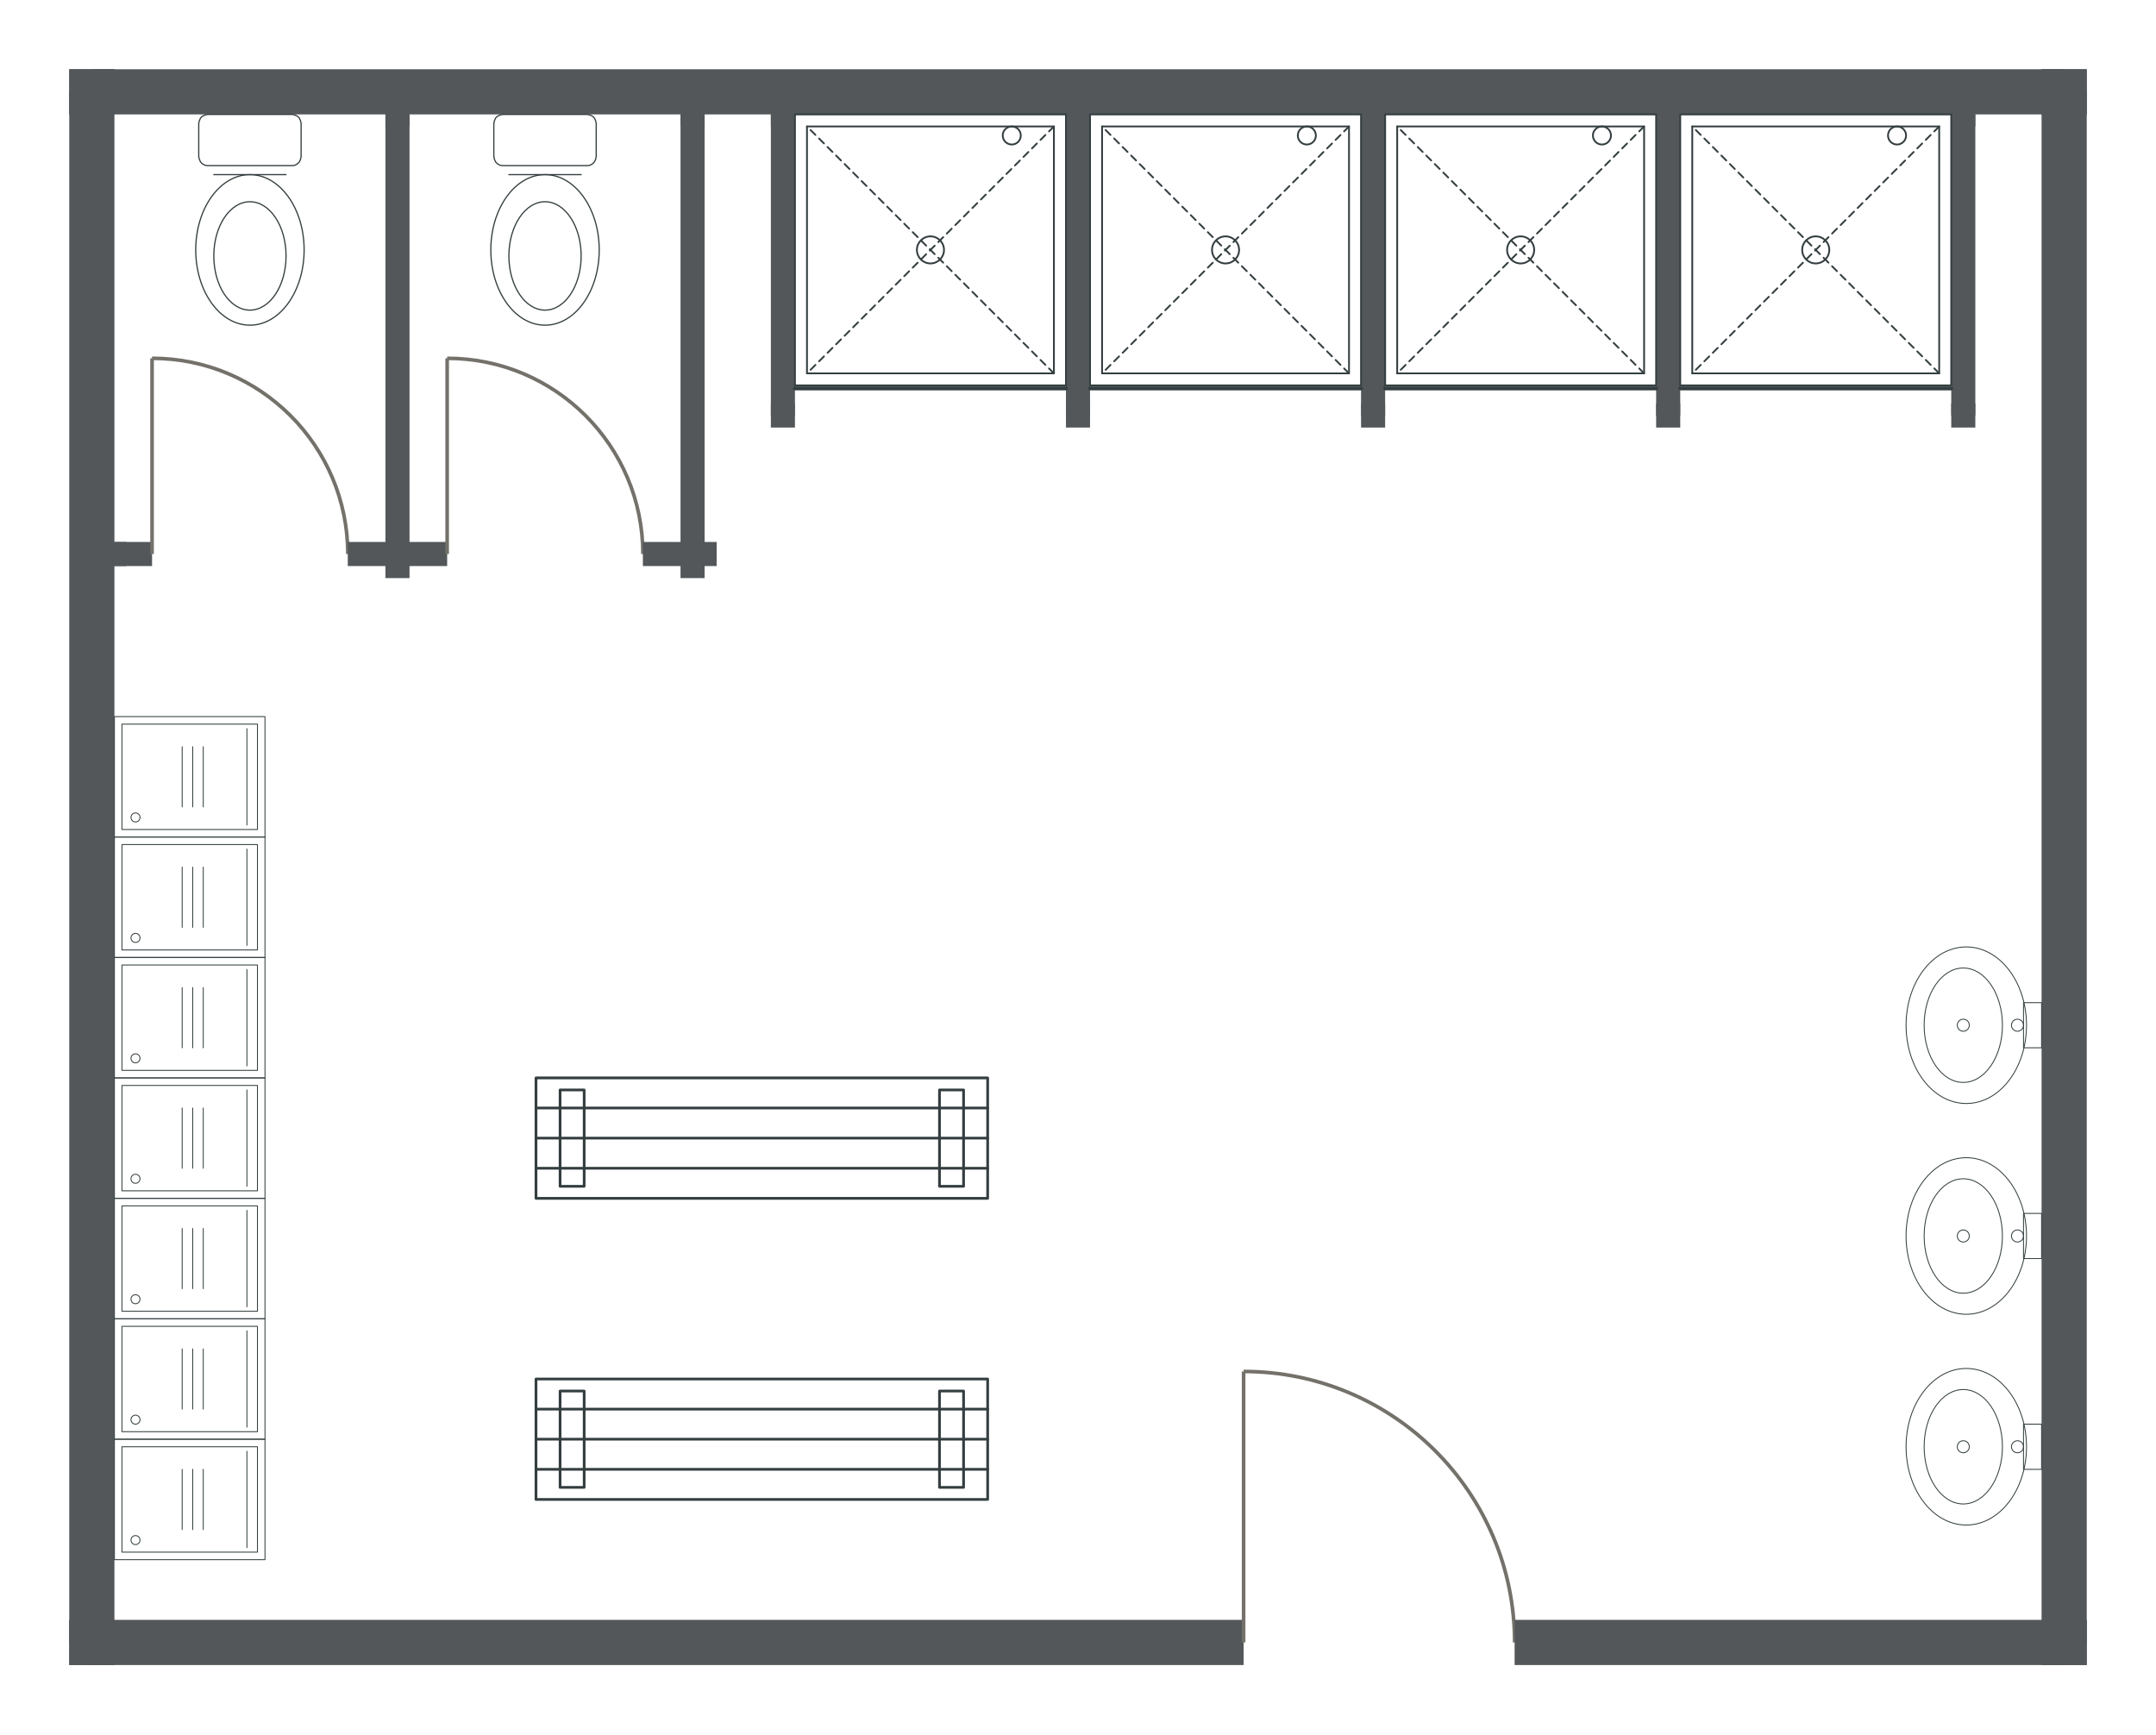
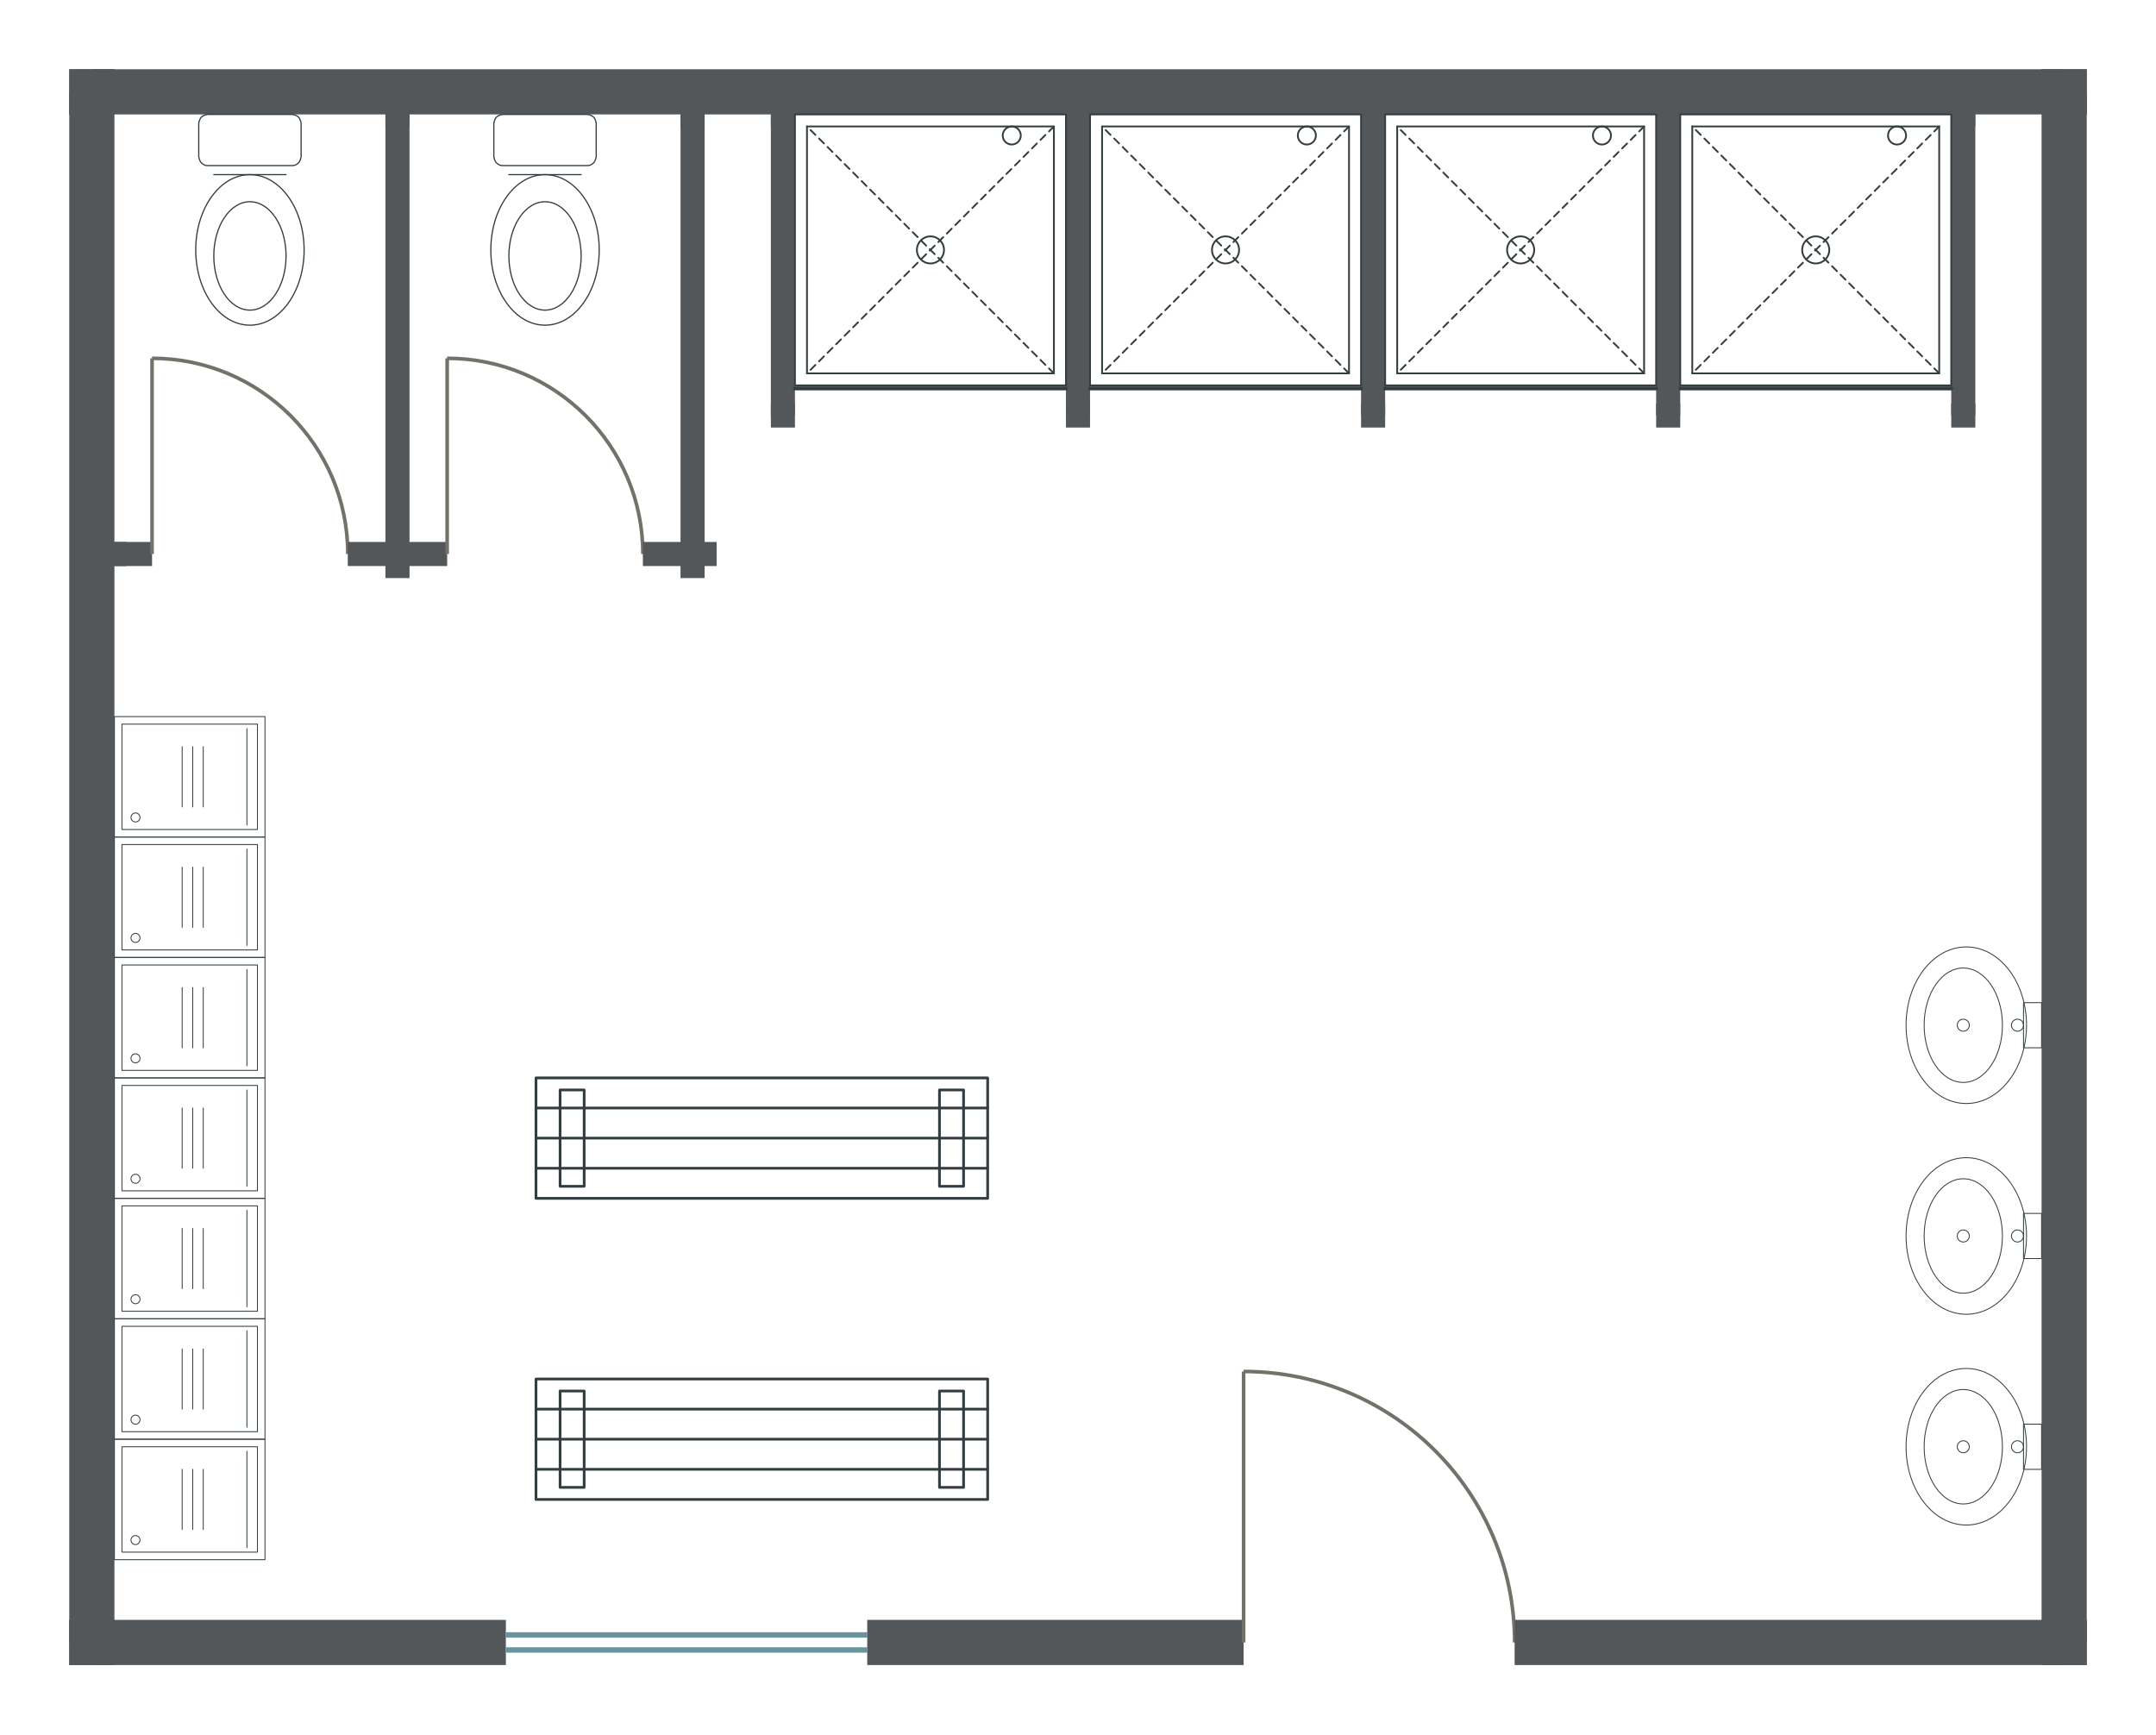
<svg xmlns="http://www.w3.org/2000/svg" viewBox="-0.23 -5.53 7.16 5.76" style="width:100%;height:142px;display:block;background:#f4efe3;border-radius:4px" role="img" aria-label="Planta arquitectónica">
  <line x1="0.075" y1="-0.075" x2="0.075" y2="-5.225" stroke="#53575a" stroke-width="0.15" stroke-linecap="butt" />
  <rect x="0" y="-0.15" width="0.15" height="0.15" fill="#53575a" />
  <rect x="0" y="-5.3" width="0.15" height="0.15" fill="#53575a" />
  <line x1="6.625" y1="-0.075" x2="6.625" y2="-5.225" stroke="#53575a" stroke-width="0.15" stroke-linecap="butt" />
  <rect x="6.55" y="-0.15" width="0.15" height="0.15" fill="#53575a" />
  <rect x="6.55" y="-5.3" width="0.15" height="0.15" fill="#53575a" />
-   <line x1="0.075" y1="-0.075" x2="3.9" y2="-0.075" stroke="#53575a" stroke-width="0.15" stroke-linecap="butt" />
+   <line x1="0.075" y1="-0.075" x2="1.45" y2="-0.075" stroke="#53575a" stroke-width="0.15" stroke-linecap="butt" />
+   <g transform="translate(1.45 -0.075) rotate(0)" stroke="#69949b" stroke-width=".018">
+     <path d="M0 -.025 H1.2 M0 .025 H1.2" />
+   </g>
+   <line x1="2.65" y1="-0.075" x2="3.9" y2="-0.075" stroke="#53575a" stroke-width="0.15" stroke-linecap="butt" />
  <g transform="translate(3.9 -0.075) rotate(0)" stroke="#74716b" stroke-width=".012" fill="none">
    <path d="M0 0 V-0.9 M0 -0.9 A0.9 0.9 0 0 1 0.9 0" />
  </g>
  <line x1="4.8" y1="-0.075" x2="6.625" y2="-0.075" stroke="#53575a" stroke-width="0.15" stroke-linecap="butt" />
  <rect x="0" y="-0.15" width="0.15" height="0.15" fill="#53575a" />
  <rect x="6.55" y="-0.15" width="0.15" height="0.15" fill="#53575a" />
  <line x1="0.075" y1="-5.225" x2="6.625" y2="-5.225" stroke="#53575a" stroke-width="0.15" stroke-linecap="butt" />
  <rect x="0" y="-5.3" width="0.15" height="0.15" fill="#53575a" />
  <rect x="6.55" y="-5.3" width="0.15" height="0.15" fill="#53575a" />
  <line x1="1.09" y1="-3.65" x2="1.09" y2="-5.15" stroke="#53575a" stroke-width="0.08" stroke-linecap="butt" />
  <rect x="1.05" y="-3.69" width="0.08" height="0.08" fill="#53575a" />
  <rect x="1.05" y="-5.19" width="0.08" height="0.08" fill="#53575a" />
  <line x1="2.07" y1="-3.65" x2="2.07" y2="-5.15" stroke="#53575a" stroke-width="0.08" stroke-linecap="butt" />
  <rect x="2.03" y="-3.69" width="0.08" height="0.08" fill="#53575a" />
  <rect x="2.03" y="-5.19" width="0.08" height="0.08" fill="#53575a" />
  <line x1="0.15" y1="-3.69" x2="0.275" y2="-3.69" stroke="#53575a" stroke-width="0.08" stroke-linecap="butt" />
  <g transform="translate(0.275 -3.69) rotate(0)" stroke="#74716b" stroke-width=".012" fill="none">
    <path d="M0 0 V-0.65 M0 -0.65 A0.65 0.65 0 0 1 0.65 0" />
  </g>
  <line x1="0.925" y1="-3.69" x2="1.255" y2="-3.69" stroke="#53575a" stroke-width="0.08" stroke-linecap="butt" />
  <g transform="translate(1.255 -3.69) rotate(0)" stroke="#74716b" stroke-width=".012" fill="none">
    <path d="M0 0 V-0.65 M0 -0.65 A0.65 0.65 0 0 1 0.65 0" />
  </g>
  <line x1="1.905" y1="-3.69" x2="2.11" y2="-3.69" stroke="#53575a" stroke-width="0.08" stroke-linecap="butt" />
  <rect x="0.11" y="-3.73" width="0.08" height="0.08" fill="#53575a" />
  <rect x="2.07" y="-3.73" width="0.08" height="0.08" fill="#53575a" />
  <line x1="2.37" y1="-4.15" x2="2.37" y2="-5.15" stroke="#53575a" stroke-width="0.08" stroke-linecap="butt" />
  <rect x="2.33" y="-4.19" width="0.08" height="0.08" fill="#53575a" />
  <rect x="2.33" y="-5.19" width="0.08" height="0.08" fill="#53575a" />
  <line x1="3.35" y1="-4.15" x2="3.35" y2="-5.15" stroke="#53575a" stroke-width="0.08" stroke-linecap="butt" />
  <rect x="3.31" y="-4.19" width="0.08" height="0.08" fill="#53575a" />
  <rect x="3.31" y="-5.19" width="0.08" height="0.08" fill="#53575a" />
  <line x1="4.33" y1="-4.15" x2="4.33" y2="-5.15" stroke="#53575a" stroke-width="0.08" stroke-linecap="butt" />
  <rect x="4.29" y="-4.19" width="0.08" height="0.08" fill="#53575a" />
  <rect x="4.29" y="-5.19" width="0.08" height="0.08" fill="#53575a" />
  <line x1="5.31" y1="-4.15" x2="5.31" y2="-5.15" stroke="#53575a" stroke-width="0.08" stroke-linecap="butt" />
  <rect x="5.27" y="-4.19" width="0.08" height="0.08" fill="#53575a" />
  <rect x="5.27" y="-5.19" width="0.08" height="0.08" fill="#53575a" />
  <line x1="6.29" y1="-4.15" x2="6.29" y2="-5.15" stroke="#53575a" stroke-width="0.08" stroke-linecap="butt" />
  <rect x="6.25" y="-4.19" width="0.08" height="0.08" fill="#53575a" />
  <rect x="6.25" y="-5.19" width="0.08" height="0.08" fill="#53575a" />
  <g transform="translate(0.8 -5.15) rotate(-180)" color="#343e40">
    <g fill="none" stroke="currentColor" stroke-width="0.004" stroke-linecap="round" stroke-linejoin="round" vector-effect="non-scaling-stroke">
      <polygon points="0.34,0 0.349,-0.002 0.358,-0.006 0.364,-0.012 0.368,-0.021 0.37,-0.03 0.37,-0.14 0.368,-0.149 0.364,-0.158 0.358,-0.164 0.349,-0.169 0.34,-0.17 0.06,-0.17 0.051,-0.169 0.042,-0.164 0.036,-0.158 0.032,-0.149 0.03,-0.14 0.03,-0.03 0.032,-0.021 0.036,-0.012 0.042,-0.006 0.051,-0.002 0.06,0" />
      <ellipse cx="0.2" cy="-0.45" rx="0.18" ry="0.25" transform="rotate(0.000 0.2 -0.45)" />
      <ellipse cx="0.2" cy="-0.47" rx="0.12" ry="0.18" transform="rotate(0.000 0.2 -0.47)" />
      <line x1="0.08" y1="-0.2" x2="0.32" y2="-0.2" />
    </g>
  </g>
  <g transform="translate(1.78 -5.15) rotate(-180)" color="#343e40">
    <g fill="none" stroke="currentColor" stroke-width="0.004" stroke-linecap="round" stroke-linejoin="round" vector-effect="non-scaling-stroke">
      <polygon points="0.34,0 0.349,-0.002 0.358,-0.006 0.364,-0.012 0.368,-0.021 0.37,-0.03 0.37,-0.14 0.368,-0.149 0.364,-0.158 0.358,-0.164 0.349,-0.169 0.34,-0.17 0.06,-0.17 0.051,-0.169 0.042,-0.164 0.036,-0.158 0.032,-0.149 0.03,-0.14 0.03,-0.03 0.032,-0.021 0.036,-0.012 0.042,-0.006 0.051,-0.002 0.06,0" />
      <ellipse cx="0.2" cy="-0.45" rx="0.18" ry="0.25" transform="rotate(0.000 0.2 -0.45)" />
      <ellipse cx="0.2" cy="-0.47" rx="0.12" ry="0.18" transform="rotate(0.000 0.2 -0.47)" />
      <line x1="0.08" y1="-0.2" x2="0.32" y2="-0.2" />
    </g>
  </g>
  <g transform="translate(3.31 -5.15) rotate(-180)" color="#343e40">
    <g fill="none" stroke="currentColor" stroke-width="0.006" stroke-linecap="round" stroke-linejoin="round" vector-effect="non-scaling-stroke">
      <rect x="0" y="-0.9" width="0.9" height="0.9" />
      <rect x="0.04" y="-0.86" width="0.82" height="0.82" />
      <line x1="0.04" y1="-0.04" x2="0.86" y2="-0.86" stroke-dasharray="0.023 0.017" />
      <line x1="0.04" y1="-0.86" x2="0.86" y2="-0.04" stroke-dasharray="0.023 0.017" />
      <circle cx="0.45" cy="-0.45" r="0.045" />
      <circle cx="0.18" cy="-0.07" r="0.03" />
      <line x1="0" y1="-0.91" x2="0.9" y2="-0.91" stroke-width="0.013" />
    </g>
  </g>
  <g transform="translate(4.29 -5.15) rotate(-180)" color="#343e40">
    <g fill="none" stroke="currentColor" stroke-width="0.006" stroke-linecap="round" stroke-linejoin="round" vector-effect="non-scaling-stroke">
      <rect x="0" y="-0.9" width="0.9" height="0.9" />
      <rect x="0.04" y="-0.86" width="0.82" height="0.82" />
      <line x1="0.04" y1="-0.04" x2="0.86" y2="-0.86" stroke-dasharray="0.023 0.017" />
      <line x1="0.04" y1="-0.86" x2="0.86" y2="-0.04" stroke-dasharray="0.023 0.017" />
      <circle cx="0.45" cy="-0.45" r="0.045" />
      <circle cx="0.18" cy="-0.07" r="0.03" />
      <line x1="0" y1="-0.91" x2="0.9" y2="-0.91" stroke-width="0.013" />
    </g>
  </g>
  <g transform="translate(5.27 -5.15) rotate(-180)" color="#343e40">
    <g fill="none" stroke="currentColor" stroke-width="0.006" stroke-linecap="round" stroke-linejoin="round" vector-effect="non-scaling-stroke">
      <rect x="0" y="-0.9" width="0.9" height="0.9" />
      <rect x="0.04" y="-0.86" width="0.82" height="0.82" />
      <line x1="0.04" y1="-0.04" x2="0.86" y2="-0.86" stroke-dasharray="0.023 0.017" />
      <line x1="0.04" y1="-0.86" x2="0.86" y2="-0.04" stroke-dasharray="0.023 0.017" />
      <circle cx="0.45" cy="-0.45" r="0.045" />
      <circle cx="0.18" cy="-0.07" r="0.03" />
      <line x1="0" y1="-0.91" x2="0.9" y2="-0.91" stroke-width="0.013" />
    </g>
  </g>
  <g transform="translate(6.25 -5.15) rotate(-180)" color="#343e40">
    <g fill="none" stroke="currentColor" stroke-width="0.006" stroke-linecap="round" stroke-linejoin="round" vector-effect="non-scaling-stroke">
      <rect x="0" y="-0.9" width="0.9" height="0.9" />
      <rect x="0.04" y="-0.86" width="0.82" height="0.82" />
      <line x1="0.04" y1="-0.04" x2="0.86" y2="-0.86" stroke-dasharray="0.023 0.017" />
      <line x1="0.04" y1="-0.86" x2="0.86" y2="-0.04" stroke-dasharray="0.023 0.017" />
      <circle cx="0.45" cy="-0.45" r="0.045" />
      <circle cx="0.18" cy="-0.07" r="0.03" />
      <line x1="0" y1="-0.91" x2="0.9" y2="-0.91" stroke-width="0.013" />
    </g>
  </g>
  <g transform="translate(6.55 -0.45) rotate(-90)" color="#343e40">
    <g fill="none" stroke="currentColor" stroke-width="0.003" stroke-linecap="round" stroke-linejoin="round" vector-effect="non-scaling-stroke">
      <rect x="0.2" y="-0.06" width="0.15" height="0.06" />
      <ellipse cx="0.275" cy="-0.25" rx="0.26" ry="0.2" transform="rotate(0.000 0.275 -0.25)" />
      <ellipse cx="0.275" cy="-0.26" rx="0.19" ry="0.13" transform="rotate(0.000 0.275 -0.26)" />
      <circle cx="0.275" cy="-0.26" r="0.02" />
      <circle cx="0.275" cy="-0.08" r="0.02" />
    </g>
  </g>
  <g transform="translate(6.55 -1.15) rotate(-90)" color="#343e40">
    <g fill="none" stroke="currentColor" stroke-width="0.003" stroke-linecap="round" stroke-linejoin="round" vector-effect="non-scaling-stroke">
      <rect x="0.2" y="-0.06" width="0.15" height="0.06" />
      <ellipse cx="0.275" cy="-0.25" rx="0.26" ry="0.2" transform="rotate(0.000 0.275 -0.25)" />
      <ellipse cx="0.275" cy="-0.26" rx="0.19" ry="0.13" transform="rotate(0.000 0.275 -0.26)" />
      <circle cx="0.275" cy="-0.26" r="0.02" />
      <circle cx="0.275" cy="-0.08" r="0.02" />
    </g>
  </g>
  <g transform="translate(6.55 -1.85) rotate(-90)" color="#343e40">
    <g fill="none" stroke="currentColor" stroke-width="0.003" stroke-linecap="round" stroke-linejoin="round" vector-effect="non-scaling-stroke">
      <rect x="0.2" y="-0.06" width="0.15" height="0.06" />
      <ellipse cx="0.275" cy="-0.25" rx="0.26" ry="0.2" transform="rotate(0.000 0.275 -0.25)" />
      <ellipse cx="0.275" cy="-0.26" rx="0.19" ry="0.13" transform="rotate(0.000 0.275 -0.26)" />
      <circle cx="0.275" cy="-0.26" r="0.02" />
      <circle cx="0.275" cy="-0.08" r="0.02" />
    </g>
  </g>
  <g transform="translate(0.15 -0.75) rotate(-270)" color="#343e40">
    <g fill="none" stroke="currentColor" stroke-width="0.003" stroke-linecap="round" stroke-linejoin="round" vector-effect="non-scaling-stroke">
      <rect x="0" y="-0.5" width="0.4" height="0.5" />
      <rect x="0.025" y="-0.475" width="0.35" height="0.45" />
      <line x1="0.04" y1="-0.44" x2="0.36" y2="-0.44" />
      <circle cx="0.335" cy="-0.07" r="0.015" />
      <line x1="0.1" y1="-0.225" x2="0.3" y2="-0.225" />
      <line x1="0.1" y1="-0.26" x2="0.3" y2="-0.26" />
      <line x1="0.1" y1="-0.295" x2="0.3" y2="-0.295" />
    </g>
  </g>
  <g transform="translate(0.15 -1.15) rotate(-270)" color="#343e40">
    <g fill="none" stroke="currentColor" stroke-width="0.003" stroke-linecap="round" stroke-linejoin="round" vector-effect="non-scaling-stroke">
      <rect x="0" y="-0.5" width="0.4" height="0.5" />
      <rect x="0.025" y="-0.475" width="0.35" height="0.45" />
      <line x1="0.04" y1="-0.44" x2="0.36" y2="-0.44" />
      <circle cx="0.335" cy="-0.07" r="0.015" />
      <line x1="0.1" y1="-0.225" x2="0.3" y2="-0.225" />
      <line x1="0.1" y1="-0.26" x2="0.3" y2="-0.26" />
      <line x1="0.1" y1="-0.295" x2="0.3" y2="-0.295" />
    </g>
  </g>
  <g transform="translate(0.15 -1.55) rotate(-270)" color="#343e40">
    <g fill="none" stroke="currentColor" stroke-width="0.003" stroke-linecap="round" stroke-linejoin="round" vector-effect="non-scaling-stroke">
      <rect x="0" y="-0.5" width="0.4" height="0.5" />
      <rect x="0.025" y="-0.475" width="0.35" height="0.45" />
      <line x1="0.04" y1="-0.44" x2="0.36" y2="-0.44" />
      <circle cx="0.335" cy="-0.07" r="0.015" />
      <line x1="0.1" y1="-0.225" x2="0.3" y2="-0.225" />
      <line x1="0.1" y1="-0.26" x2="0.3" y2="-0.26" />
      <line x1="0.1" y1="-0.295" x2="0.3" y2="-0.295" />
    </g>
  </g>
  <g transform="translate(0.15 -1.95) rotate(-270)" color="#343e40">
    <g fill="none" stroke="currentColor" stroke-width="0.003" stroke-linecap="round" stroke-linejoin="round" vector-effect="non-scaling-stroke">
      <rect x="0" y="-0.5" width="0.4" height="0.5" />
      <rect x="0.025" y="-0.475" width="0.35" height="0.45" />
      <line x1="0.04" y1="-0.44" x2="0.36" y2="-0.44" />
      <circle cx="0.335" cy="-0.07" r="0.015" />
      <line x1="0.1" y1="-0.225" x2="0.3" y2="-0.225" />
      <line x1="0.1" y1="-0.26" x2="0.3" y2="-0.26" />
      <line x1="0.1" y1="-0.295" x2="0.3" y2="-0.295" />
    </g>
  </g>
  <g transform="translate(0.15 -2.35) rotate(-270)" color="#343e40">
    <g fill="none" stroke="currentColor" stroke-width="0.003" stroke-linecap="round" stroke-linejoin="round" vector-effect="non-scaling-stroke">
      <rect x="0" y="-0.5" width="0.4" height="0.5" />
      <rect x="0.025" y="-0.475" width="0.35" height="0.45" />
      <line x1="0.04" y1="-0.44" x2="0.36" y2="-0.44" />
      <circle cx="0.335" cy="-0.07" r="0.015" />
      <line x1="0.1" y1="-0.225" x2="0.3" y2="-0.225" />
      <line x1="0.1" y1="-0.26" x2="0.3" y2="-0.26" />
      <line x1="0.1" y1="-0.295" x2="0.3" y2="-0.295" />
    </g>
  </g>
  <g transform="translate(0.15 -2.75) rotate(-270)" color="#343e40">
    <g fill="none" stroke="currentColor" stroke-width="0.003" stroke-linecap="round" stroke-linejoin="round" vector-effect="non-scaling-stroke">
      <rect x="0" y="-0.5" width="0.4" height="0.5" />
      <rect x="0.025" y="-0.475" width="0.35" height="0.45" />
      <line x1="0.04" y1="-0.44" x2="0.36" y2="-0.44" />
      <circle cx="0.335" cy="-0.07" r="0.015" />
      <line x1="0.1" y1="-0.225" x2="0.3" y2="-0.225" />
      <line x1="0.1" y1="-0.26" x2="0.3" y2="-0.26" />
      <line x1="0.1" y1="-0.295" x2="0.3" y2="-0.295" />
    </g>
  </g>
  <g transform="translate(0.15 -3.15) rotate(-270)" color="#343e40">
    <g fill="none" stroke="currentColor" stroke-width="0.003" stroke-linecap="round" stroke-linejoin="round" vector-effect="non-scaling-stroke">
      <rect x="0" y="-0.5" width="0.4" height="0.5" />
      <rect x="0.025" y="-0.475" width="0.35" height="0.45" />
      <line x1="0.04" y1="-0.44" x2="0.36" y2="-0.44" />
      <circle cx="0.335" cy="-0.07" r="0.015" />
      <line x1="0.1" y1="-0.225" x2="0.3" y2="-0.225" />
      <line x1="0.1" y1="-0.26" x2="0.3" y2="-0.26" />
      <line x1="0.1" y1="-0.295" x2="0.3" y2="-0.295" />
    </g>
  </g>
  <g transform="translate(1.55 -1.55) rotate(0)" color="#343e40">
    <g fill="none" stroke="currentColor" stroke-width="0.009" stroke-linecap="round" stroke-linejoin="round" vector-effect="non-scaling-stroke">
      <rect x="0" y="-0.4" width="1.5" height="0.4" />
      <line x1="0" y1="-0.1" x2="1.5" y2="-0.1" />
      <line x1="0" y1="-0.2" x2="1.5" y2="-0.2" />
      <line x1="0" y1="-0.3" x2="1.5" y2="-0.3" />
      <rect x="0.08" y="-0.36" width="0.08" height="0.32" />
      <rect x="1.34" y="-0.36" width="0.08" height="0.32" />
    </g>
  </g>
  <g transform="translate(1.55 -0.55) rotate(0)" color="#343e40">
    <g fill="none" stroke="currentColor" stroke-width="0.009" stroke-linecap="round" stroke-linejoin="round" vector-effect="non-scaling-stroke">
      <rect x="0" y="-0.4" width="1.5" height="0.4" />
      <line x1="0" y1="-0.1" x2="1.5" y2="-0.1" />
      <line x1="0" y1="-0.2" x2="1.5" y2="-0.2" />
      <line x1="0" y1="-0.3" x2="1.5" y2="-0.3" />
      <rect x="0.08" y="-0.36" width="0.08" height="0.32" />
      <rect x="1.34" y="-0.36" width="0.08" height="0.32" />
    </g>
  </g>
</svg>
